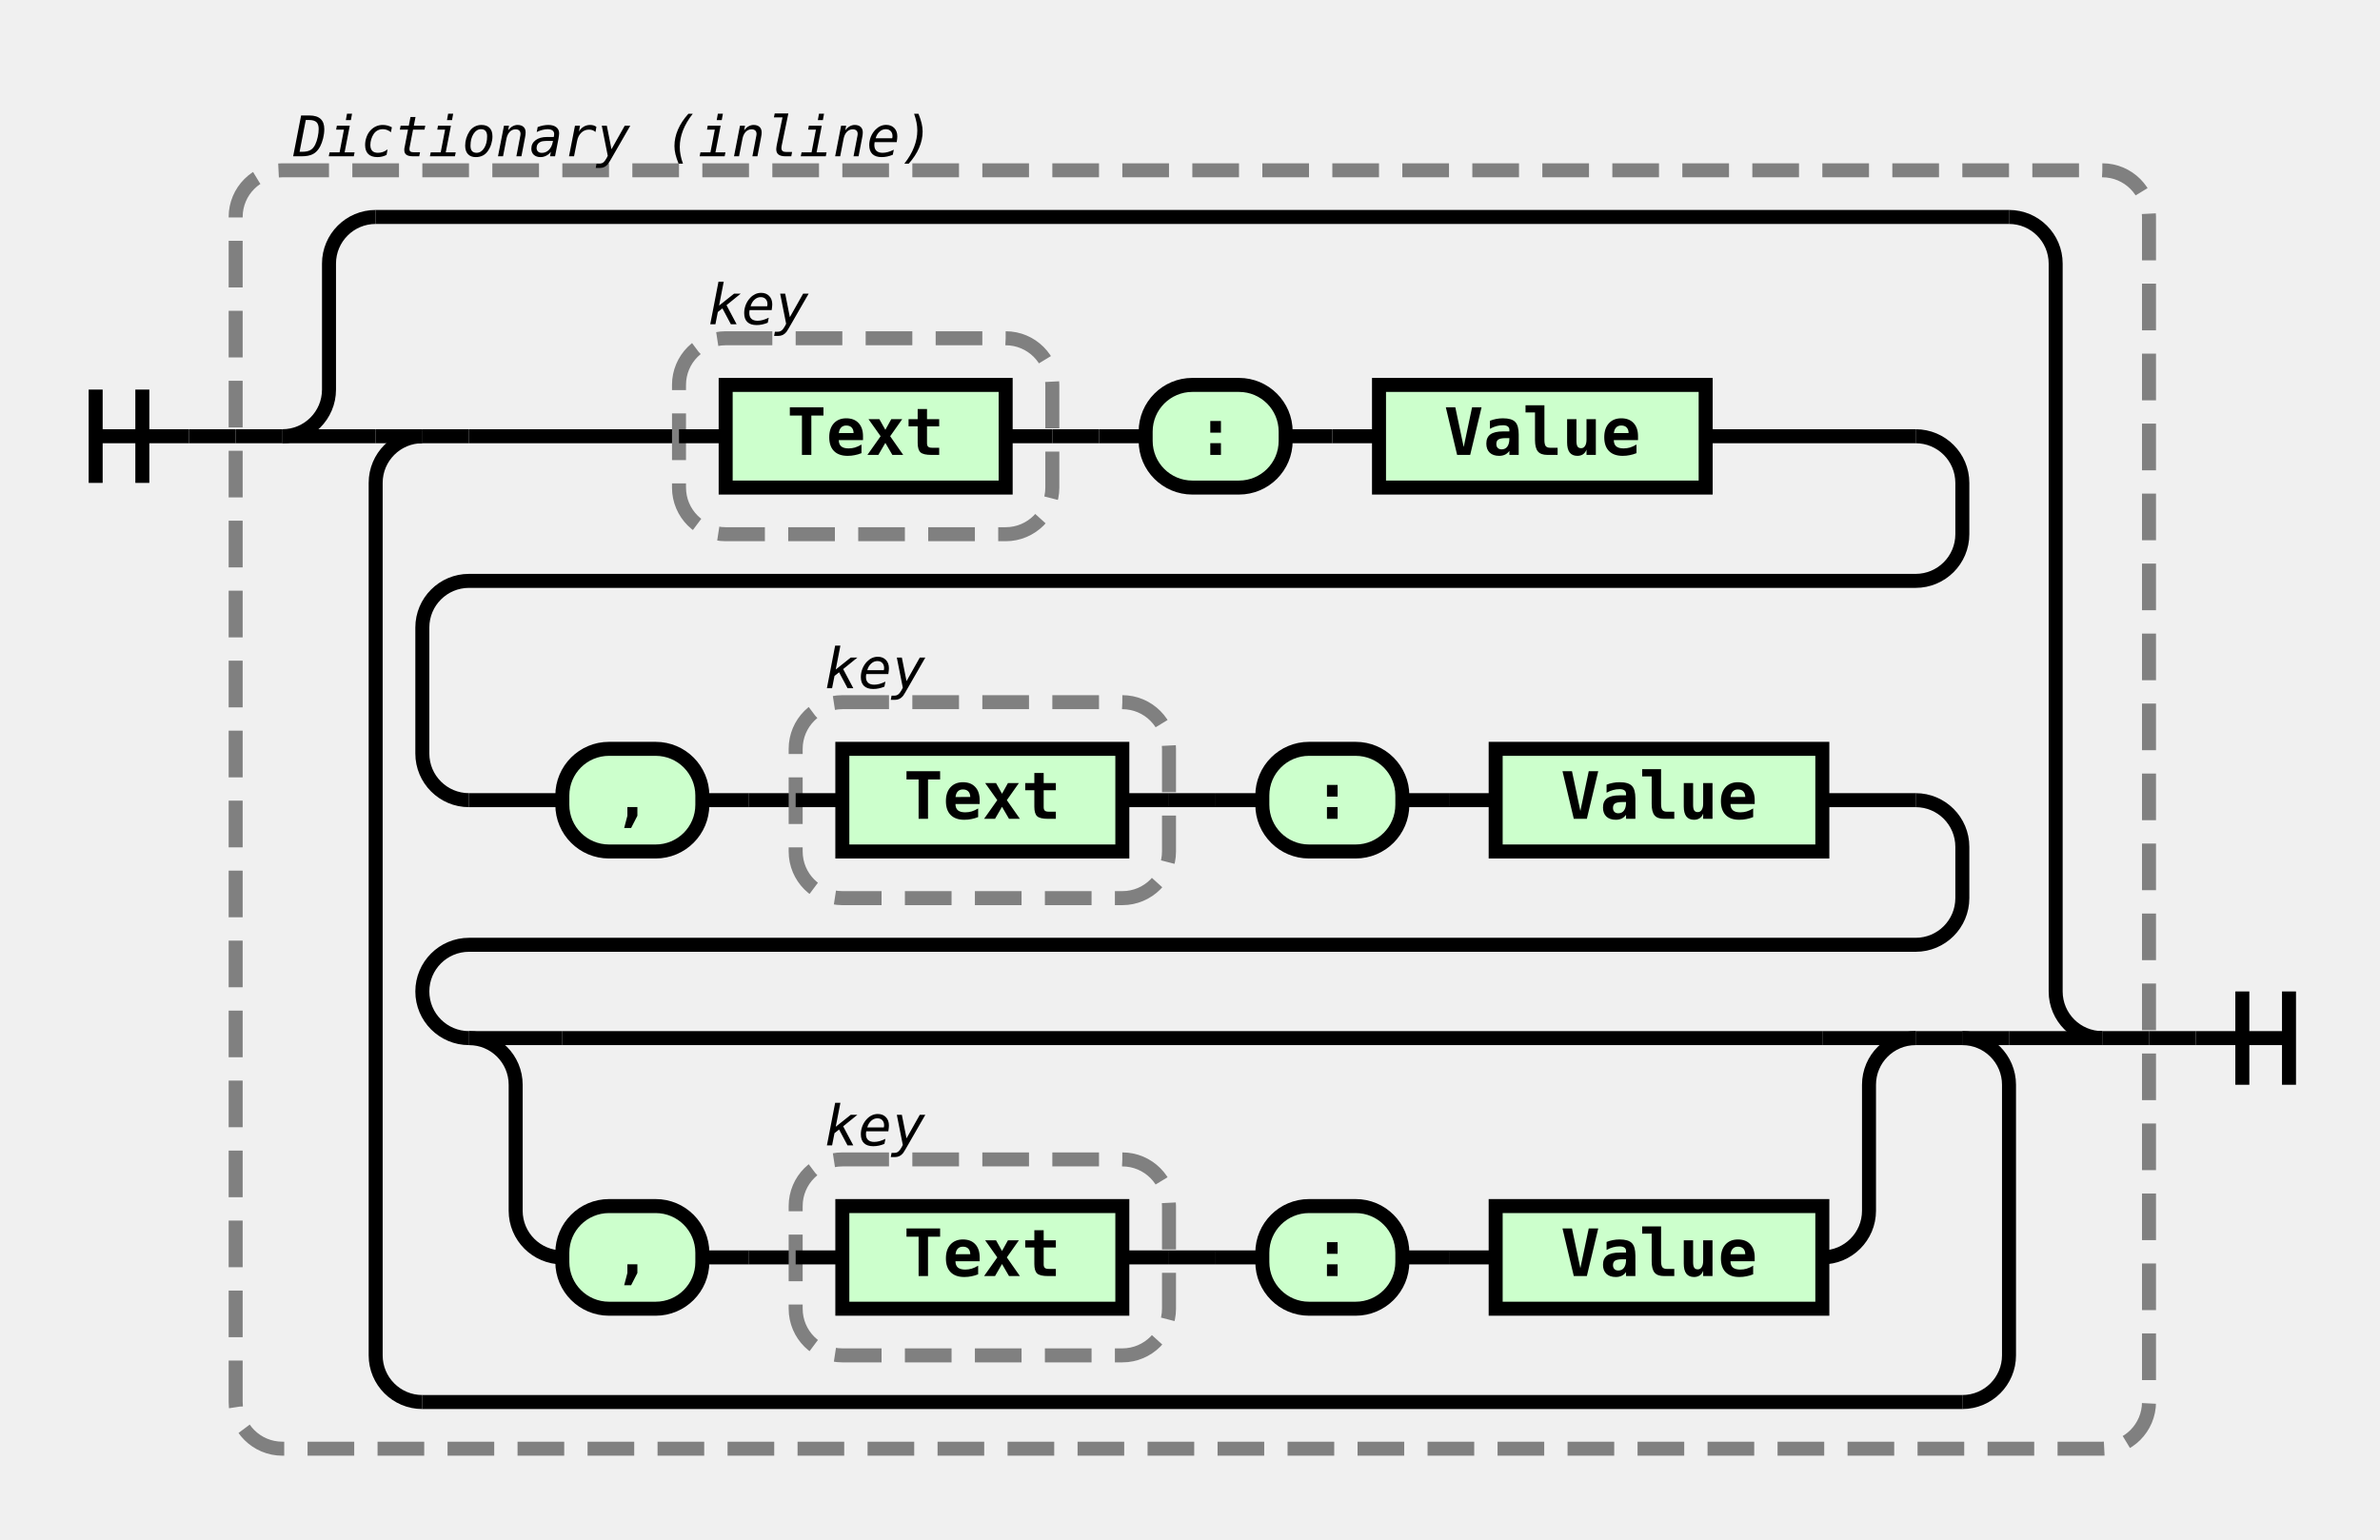
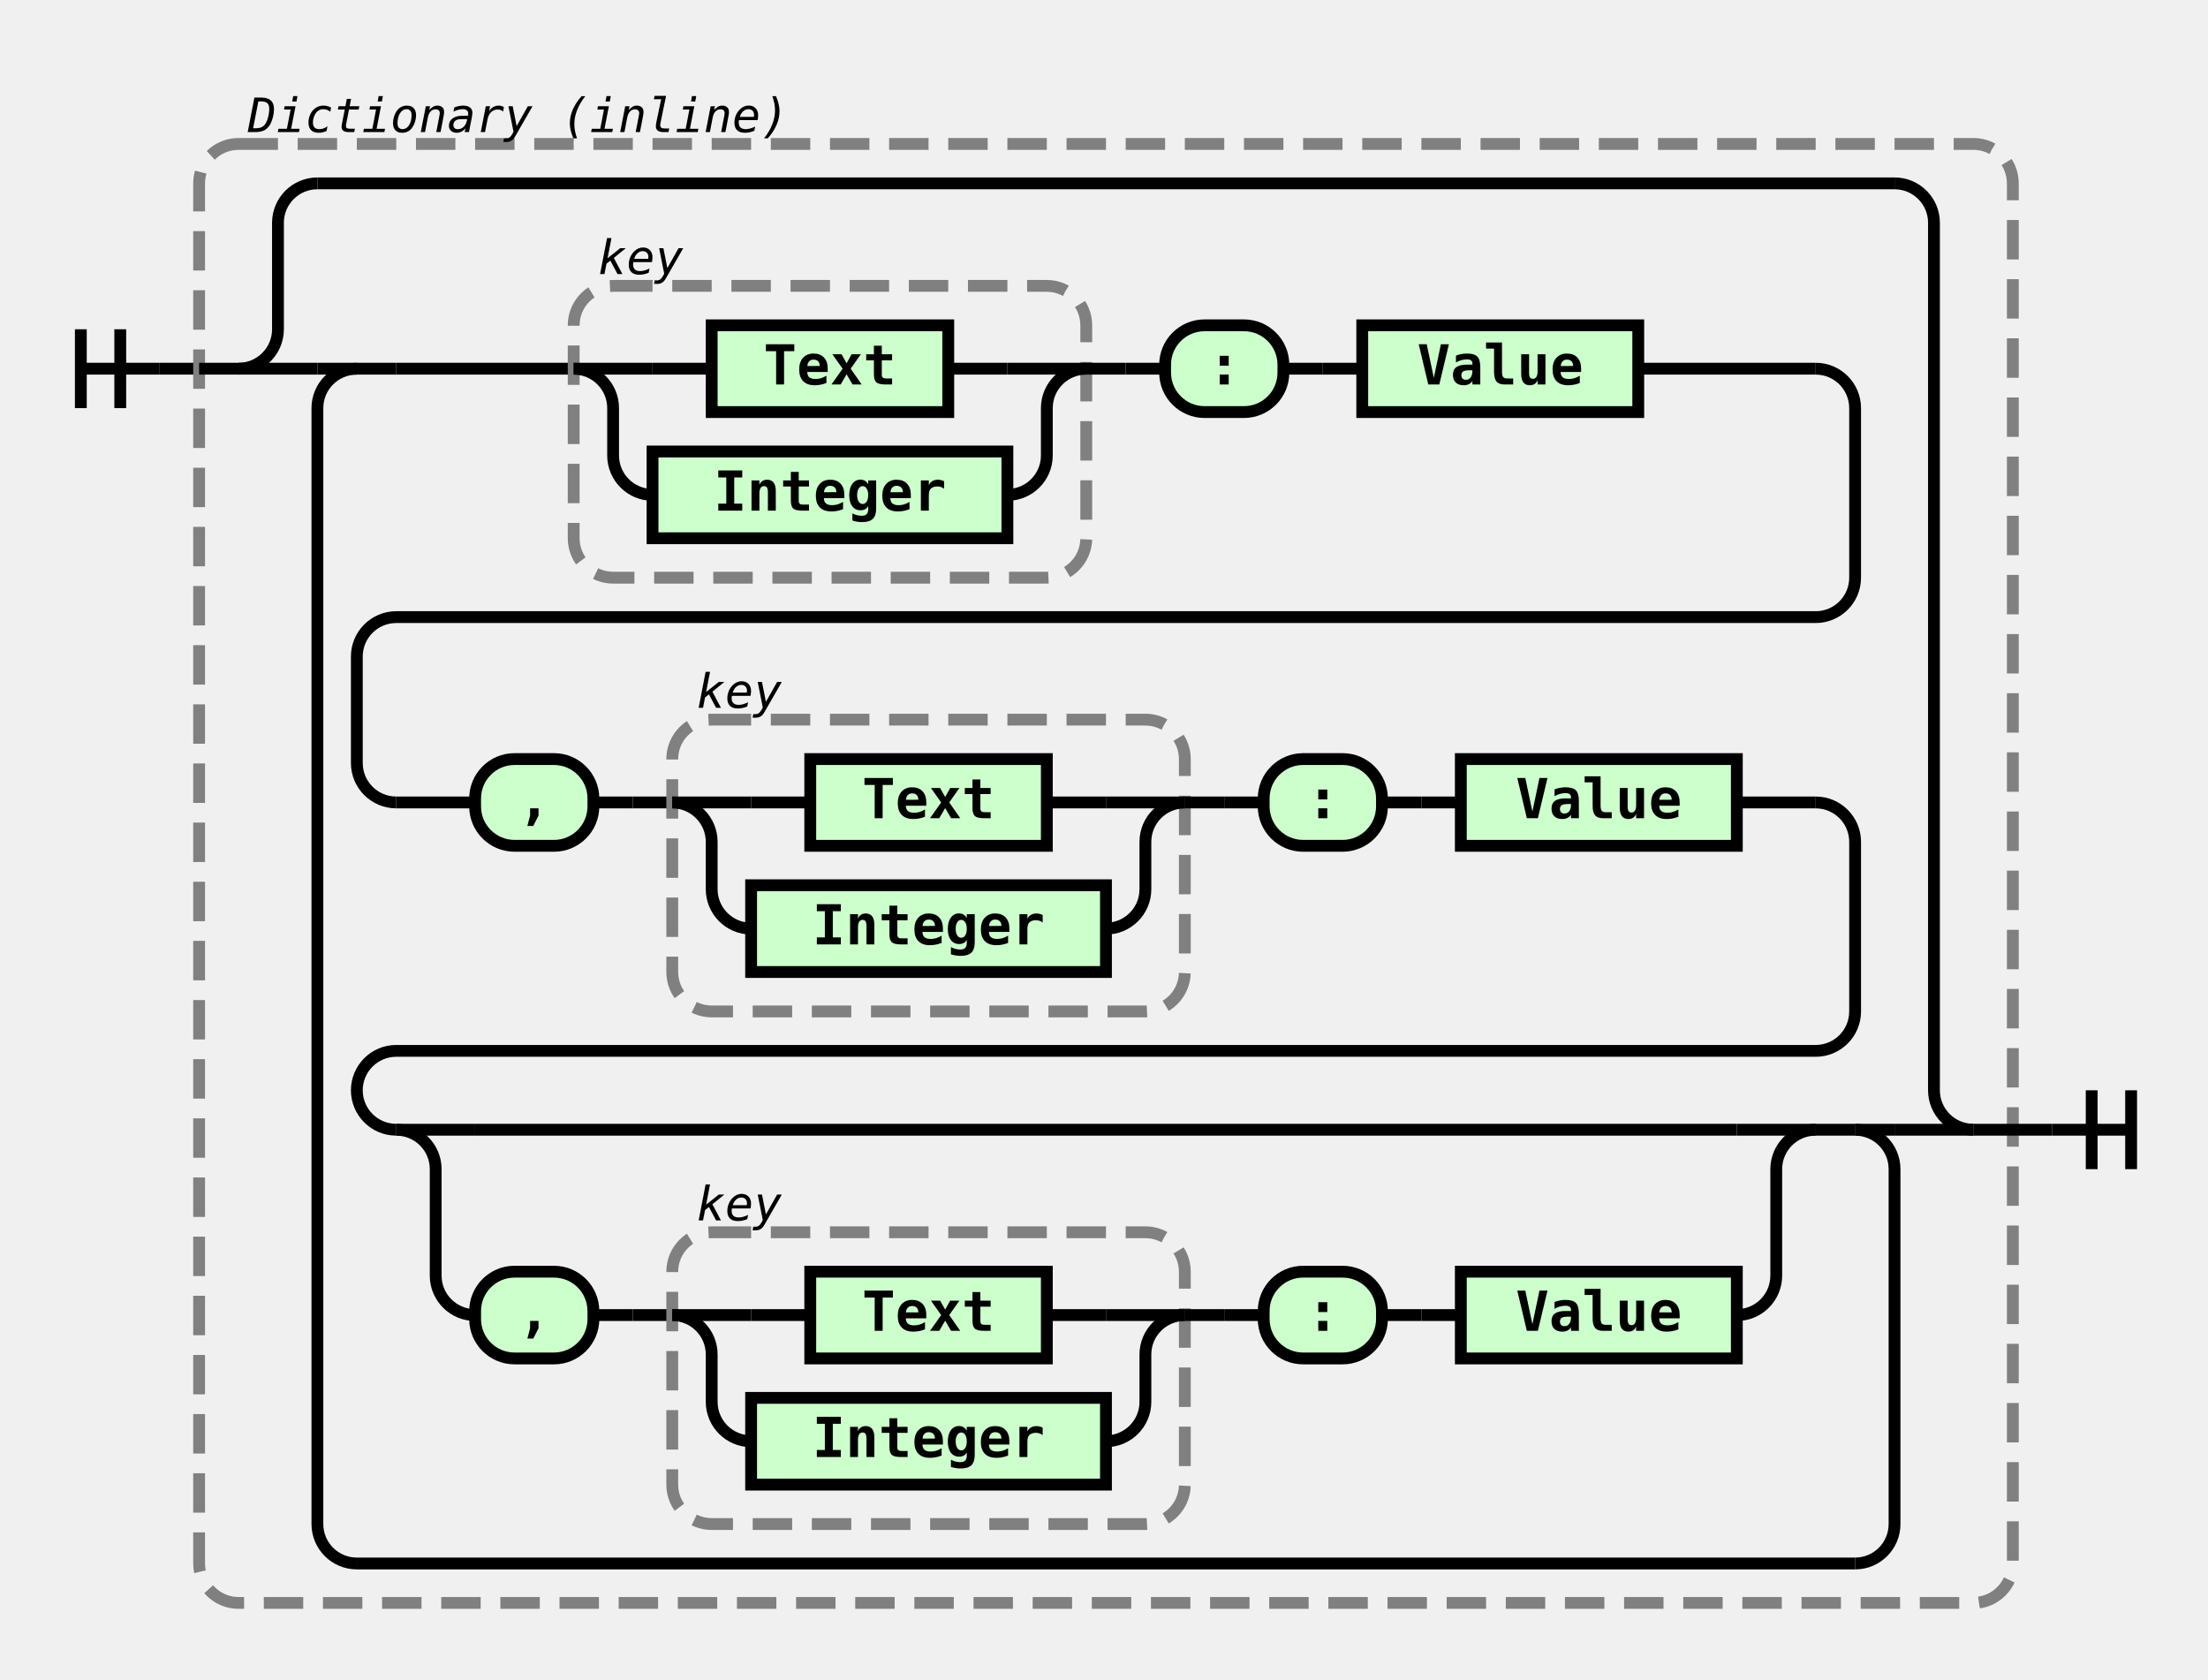
- <svg xmlns="http://www.w3.org/2000/svg" class="railroad-diagram" width="510" height="330" viewBox="0 0 510 330">
+ <svg xmlns="http://www.w3.org/2000/svg" class="railroad-diagram" width="560" height="426" viewBox="0 0 560 426">
  <g transform="translate(.5 .5)">
    <g>
      <path d="M20 83v20m10 -20v20m-10 -10h20" />
    </g>
    <path d="M40 93h10" />
    <g>
      <path d="M50 93h0" />
-       <path d="M460 222h0" />
-       <rect x="50" y="36" width="410" height="274" rx="10" ry="10" class="group-box" />
+       <path d="M510 286h0" />
+       <rect x="50" y="36" width="460" height="370" rx="10" ry="10" class="group-box" />
      <g>
        <path d="M50 93h10" />
-         <path d="M450 222h10" />
+         <path d="M500 286h10" />
        <g>
          <path d="M60 93h0" />
-           <path d="M450 222h0" />
+           <path d="M500 286h0" />
          <path d="M60 93a10 10 0 0 0 10 -10v-27a10 10 0 0 1 10 -10" />
          <g>
-             <path d="M80 46h350" />
+             <path d="M80 46h400" />
          </g>
-           <path d="M430 46a10 10 0 0 1 10 10v156a10 10 0 0 0 10 10" />
+           <path d="M480 46a10 10 0 0 1 10 10v220a10 10 0 0 0 10 10" />
          <path d="M60 93h20" />
          <g>
            <path d="M80 93h0" />
-             <path d="M430 222h0" />
+             <path d="M480 286h0" />
            <path d="M80 93h10" />
            <g>
              <path d="M90 93h0" />
              <path d="M90 93h10" />
              <g>
                <path d="M100 93h45" />
-                 <path d="M365 93h45" />
+                 <path d="M415 93h45" />
                <g>
                  <path d="M145 93h0" />
-                   <path d="M225 93h0" />
-                   <rect x="145" y="72" width="80" height="42" rx="10" ry="10" class="group-box" />
-                   <g class="non-terminal ">
-                     <path d="M145 93h10" />
-                     <path d="M215 93h10" />
-                     <rect x="155" y="82" width="60" height="22" />
-                     <text x="185" y="97">Text</text>
+                   <path d="M275 93h0" />
+                   <rect x="145" y="72" width="130" height="74" rx="10" ry="10" class="group-box" />
+                   <g>
+                     <path d="M145 93h0" />
+                     <path d="M275 93h0" />
+                     <path d="M145 93h20" />
+                     <g class="non-terminal ">
+                       <path d="M165 93h15" />
+                       <path d="M240 93h15" />
+                       <rect x="180" y="82" width="60" height="22" />
+                       <text x="210" y="97">Text</text>
+                     </g>
+                     <path d="M255 93h20" />
+                     <path d="M145 93a10 10 0 0 1 10 10v12a10 10 0 0 0 10 10" />
+                     <g class="non-terminal ">
+                       <path d="M165 125h0" />
+                       <path d="M255 125h0" />
+                       <rect x="165" y="114" width="90" height="22" />
+                       <text x="210" y="129">Integer</text>
+                     </g>
+                     <path d="M255 125a10 10 0 0 0 10 -10v-12a10 10 0 0 1 10 -10" />
                  </g>
                  <g class="comment ">
                    <path d="M145 64h0" />
                    <path d="M179 64h0" />
                    <text x="162" y="69" class="comment">key</text>
                  </g>
                </g>
-                 <path d="M225 93h10" />
-                 <path d="M235 93h10" />
-                 <g class="terminal ">
-                   <path d="M245 93h0" />
-                   <path d="M275 93h0" />
-                   <rect x="245" y="82" width="30" height="22" rx="10" ry="10" />
-                   <text x="260" y="97">:</text>
-                 </g>
                <path d="M275 93h10" />
                <path d="M285 93h10" />
+                 <g class="terminal ">
+                   <path d="M295 93h0" />
+                   <path d="M325 93h0" />
+                   <rect x="295" y="82" width="30" height="22" rx="10" ry="10" />
+                   <text x="310" y="97">:</text>
+                 </g>
+                 <path d="M325 93h10" />
+                 <path d="M335 93h10" />
                <g class="non-terminal ">
-                   <path d="M295 93h0" />
-                   <path d="M365 93h0" />
-                   <rect x="295" y="82" width="70" height="22" />
-                   <text x="330" y="97">Value</text>
+                   <path d="M345 93h0" />
+                   <path d="M415 93h0" />
+                   <rect x="345" y="82" width="70" height="22" />
+                   <text x="380" y="97">Value</text>
                </g>
              </g>
-               <path d="M410 93a10 10 0 0 1 10 10v11a10 10 0 0 1 -10 10h-310a10 10 0 0 0 -10 10v27a10 10 0 0 0 10 10" />
+               <path d="M460 93a10 10 0 0 1 10 10v43a10 10 0 0 1 -10 10h-360a10 10 0 0 0 -10 10v27a10 10 0 0 0 10 10" />
              <g>
-                 <path d="M100 171h20" />
-                 <path d="M390 171h20" />
+                 <path d="M100 203h20" />
+                 <path d="M440 203h20" />
                <g class="terminal ">
-                   <path d="M120 171h0" />
-                   <path d="M150 171h0" />
-                   <rect x="120" y="160" width="30" height="22" rx="10" ry="10" />
-                   <text x="135" y="175">,</text>
-                 </g>
-                 <path d="M150 171h10" />
-                 <path d="M160 171h10" />
-                 <g>
-                   <path d="M170 171h0" />
-                   <path d="M250 171h0" />
-                   <rect x="170" y="150" width="80" height="42" rx="10" ry="10" class="group-box" />
-                   <g class="non-terminal ">
-                     <path d="M170 171h10" />
-                     <path d="M240 171h10" />
-                     <rect x="180" y="160" width="60" height="22" />
-                     <text x="210" y="175">Text</text>
+                   <path d="M120 203h0" />
+                   <path d="M150 203h0" />
+                   <rect x="120" y="192" width="30" height="22" rx="10" ry="10" />
+                   <text x="135" y="207">,</text>
+                 </g>
+                 <path d="M150 203h10" />
+                 <path d="M160 203h10" />
+                 <g>
+                   <path d="M170 203h0" />
+                   <path d="M300 203h0" />
+                   <rect x="170" y="182" width="130" height="74" rx="10" ry="10" class="group-box" />
+                   <g>
+                     <path d="M170 203h0" />
+                     <path d="M300 203h0" />
+                     <path d="M170 203h20" />
+                     <g class="non-terminal ">
+                       <path d="M190 203h15" />
+                       <path d="M265 203h15" />
+                       <rect x="205" y="192" width="60" height="22" />
+                       <text x="235" y="207">Text</text>
+                     </g>
+                     <path d="M280 203h20" />
+                     <path d="M170 203a10 10 0 0 1 10 10v12a10 10 0 0 0 10 10" />
+                     <g class="non-terminal ">
+                       <path d="M190 235h0" />
+                       <path d="M280 235h0" />
+                       <rect x="190" y="224" width="90" height="22" />
+                       <text x="235" y="239">Integer</text>
+                     </g>
+                     <path d="M280 235a10 10 0 0 0 10 -10v-12a10 10 0 0 1 10 -10" />
                  </g>
                  <g class="comment ">
-                     <path d="M170 142h0" />
-                     <path d="M204 142h0" />
-                     <text x="187" y="147" class="comment">key</text>
-                   </g>
-                 </g>
-                 <path d="M250 171h10" />
-                 <path d="M260 171h10" />
+                     <path d="M170 174h0" />
+                     <path d="M204 174h0" />
+                     <text x="187" y="179" class="comment">key</text>
+                   </g>
+                 </g>
+                 <path d="M300 203h10" />
+                 <path d="M310 203h10" />
                <g class="terminal ">
-                   <path d="M270 171h0" />
-                   <path d="M300 171h0" />
-                   <rect x="270" y="160" width="30" height="22" rx="10" ry="10" />
-                   <text x="285" y="175">:</text>
-                 </g>
-                 <path d="M300 171h10" />
-                 <path d="M310 171h10" />
+                   <path d="M320 203h0" />
+                   <path d="M350 203h0" />
+                   <rect x="320" y="192" width="30" height="22" rx="10" ry="10" />
+                   <text x="335" y="207">:</text>
+                 </g>
+                 <path d="M350 203h10" />
+                 <path d="M360 203h10" />
                <g class="non-terminal ">
-                   <path d="M320 171h0" />
-                   <path d="M390 171h0" />
-                   <rect x="320" y="160" width="70" height="22" />
-                   <text x="355" y="175">Value</text>
+                   <path d="M370 203h0" />
+                   <path d="M440 203h0" />
+                   <rect x="370" y="192" width="70" height="22" />
+                   <text x="405" y="207">Value</text>
                </g>
              </g>
-               <path d="M410 171a10 10 0 0 1 10 10v11a10 10 0 0 1 -10 10h-310a10 10 0 0 0 -10 10v0a10 10 0 0 0 10 10" />
+               <path d="M460 203a10 10 0 0 1 10 10v43a10 10 0 0 1 -10 10h-360a10 10 0 0 0 -10 10v0a10 10 0 0 0 10 10" />
              <g>
-                 <path d="M100 222h0" />
-                 <path d="M410 222h0" />
-                 <path d="M100 222h20" />
-                 <g>
-                   <path d="M120 222h270" />
-                 </g>
-                 <path d="M390 222h20" />
-                 <path d="M100 222a10 10 0 0 1 10 10v27a10 10 0 0 0 10 10" />
-                 <g>
-                   <path d="M120 269h0" />
-                   <path d="M390 269h0" />
+                 <path d="M100 286h0" />
+                 <path d="M460 286h0" />
+                 <path d="M100 286h20" />
+                 <g>
+                   <path d="M120 286h320" />
+                 </g>
+                 <path d="M440 286h20" />
+                 <path d="M100 286a10 10 0 0 1 10 10v27a10 10 0 0 0 10 10" />
+                 <g>
+                   <path d="M120 333h0" />
+                   <path d="M440 333h0" />
                  <g class="terminal ">
-                     <path d="M120 269h0" />
-                     <path d="M150 269h0" />
-                     <rect x="120" y="258" width="30" height="22" rx="10" ry="10" />
-                     <text x="135" y="273">,</text>
-                   </g>
-                   <path d="M150 269h10" />
-                   <path d="M160 269h10" />
+                     <path d="M120 333h0" />
+                     <path d="M150 333h0" />
+                     <rect x="120" y="322" width="30" height="22" rx="10" ry="10" />
+                     <text x="135" y="337">,</text>
+                   </g>
+                   <path d="M150 333h10" />
+                   <path d="M160 333h10" />
                  <g>
-                     <path d="M170 269h0" />
-                     <path d="M390 269h0" />
+                     <path d="M170 333h0" />
+                     <path d="M440 333h0" />
                    <g>
-                       <path d="M170 269h0" />
-                       <path d="M250 269h0" />
-                       <rect x="170" y="248" width="80" height="42" rx="10" ry="10" class="group-box" />
-                       <g class="non-terminal ">
-                         <path d="M170 269h10" />
-                         <path d="M240 269h10" />
-                         <rect x="180" y="258" width="60" height="22" />
-                         <text x="210" y="273">Text</text>
+                       <path d="M170 333h0" />
+                       <path d="M300 333h0" />
+                       <rect x="170" y="312" width="130" height="74" rx="10" ry="10" class="group-box" />
+                       <g>
+                         <path d="M170 333h0" />
+                         <path d="M300 333h0" />
+                         <path d="M170 333h20" />
+                         <g class="non-terminal ">
+                           <path d="M190 333h15" />
+                           <path d="M265 333h15" />
+                           <rect x="205" y="322" width="60" height="22" />
+                           <text x="235" y="337">Text</text>
+                         </g>
+                         <path d="M280 333h20" />
+                         <path d="M170 333a10 10 0 0 1 10 10v12a10 10 0 0 0 10 10" />
+                         <g class="non-terminal ">
+                           <path d="M190 365h0" />
+                           <path d="M280 365h0" />
+                           <rect x="190" y="354" width="90" height="22" />
+                           <text x="235" y="369">Integer</text>
+                         </g>
+                         <path d="M280 365a10 10 0 0 0 10 -10v-12a10 10 0 0 1 10 -10" />
                      </g>
                      <g class="comment ">
-                         <path d="M170 240h0" />
-                         <path d="M204 240h0" />
-                         <text x="187" y="245" class="comment">key</text>
+                         <path d="M170 304h0" />
+                         <path d="M204 304h0" />
+                         <text x="187" y="309" class="comment">key</text>
                      </g>
                    </g>
-                     <path d="M250 269h10" />
-                     <path d="M260 269h10" />
+                     <path d="M300 333h10" />
+                     <path d="M310 333h10" />
                    <g class="terminal ">
-                       <path d="M270 269h0" />
-                       <path d="M300 269h0" />
-                       <rect x="270" y="258" width="30" height="22" rx="10" ry="10" />
-                       <text x="285" y="273">:</text>
-                     </g>
-                     <path d="M300 269h10" />
-                     <path d="M310 269h10" />
-                     <g class="non-terminal ">
-                       <path d="M320 269h0" />
-                       <path d="M390 269h0" />
-                       <rect x="320" y="258" width="70" height="22" />
-                       <text x="355" y="273">Value</text>
-                     </g>
-                   </g>
-                 </g>
-                 <path d="M390 269a10 10 0 0 0 10 -10v-27a10 10 0 0 1 10 -10" />
+                       <path d="M320 333h0" />
+                       <path d="M350 333h0" />
+                       <rect x="320" y="322" width="30" height="22" rx="10" ry="10" />
+                       <text x="335" y="337">:</text>
+                     </g>
+                     <path d="M350 333h10" />
+                     <path d="M360 333h10" />
+                     <g class="non-terminal ">
+                       <path d="M370 333h0" />
+                       <path d="M440 333h0" />
+                       <rect x="370" y="322" width="70" height="22" />
+                       <text x="405" y="337">Value</text>
+                     </g>
+                   </g>
+                 </g>
+                 <path d="M440 333a10 10 0 0 0 10 -10v-27a10 10 0 0 1 10 -10" />
              </g>
-               <path d="M410 222h10" />
-               <path d="M420 222h0" />
+               <path d="M460 286h10" />
+               <path d="M470 286h0" />
            </g>
-             <path d="M420 222h10" />
-             <path d="M90 93a10 10 0 0 0 -10 10v187a10 10 0 0 0 10 10" />
+             <path d="M470 286h10" />
+             <path d="M90 93a10 10 0 0 0 -10 10v283a10 10 0 0 0 10 10" />
            <g>
-               <path d="M90 300h330" />
+               <path d="M90 396h380" />
            </g>
-             <path d="M420 300a10 10 0 0 0 10 -10v-58a10 10 0 0 0 -10 -10" />
+             <path d="M470 396a10 10 0 0 0 10 -10v-90a10 10 0 0 0 -10 -10" />
          </g>
-           <path d="M430 222h20" />
+           <path d="M480 286h20" />
        </g>
      </g>
      <g class="comment ">
        <path d="M50 28h0" />
        <path d="M212 28h0" />
        <text x="131" y="33" class="comment">Dictionary (inline)</text>
      </g>
    </g>
-     <path d="M460 222h10" />
-     <path d="M 470 222 h 20 m -10 -10 v 20 m 10 -20 v 20" />
+     <path d="M510 286h10" />
+     <path d="M 520 286 h 20 m -10 -10 v 20 m 10 -20 v 20" />
  </g>
  <style>
	svg {
		background-color: hsl(30,20%,95%);
	}
	path {
		stroke-width: 3;
		stroke: black;
		fill: rgba(0,0,0,0);
	}
	text {
		font: bold 14px monospace;
		text-anchor: middle;
		white-space: pre;
	}
	text.diagram-text {
		font-size: 12px;
	}
	text.diagram-arrow {
		font-size: 16px;
	}
	text.label {
		text-anchor: start;
	}
	text.comment {
		font: italic 12px monospace;
	}
	g.non-terminal text {
		/*font-style: italic;*/
	}
	rect {
		stroke-width: 3;
		stroke: black;
		fill: hsl(120,100%,90%);
	}
	rect.group-box {
		stroke: gray;
		stroke-dasharray: 10 5;
		fill: none;
	}
	path.diagram-text {
		stroke-width: 3;
		stroke: black;
		fill: white;
		cursor: help;
	}
	g.diagram-text:hover path.diagram-text {
		fill: #eee;
	}</style>
</svg>
